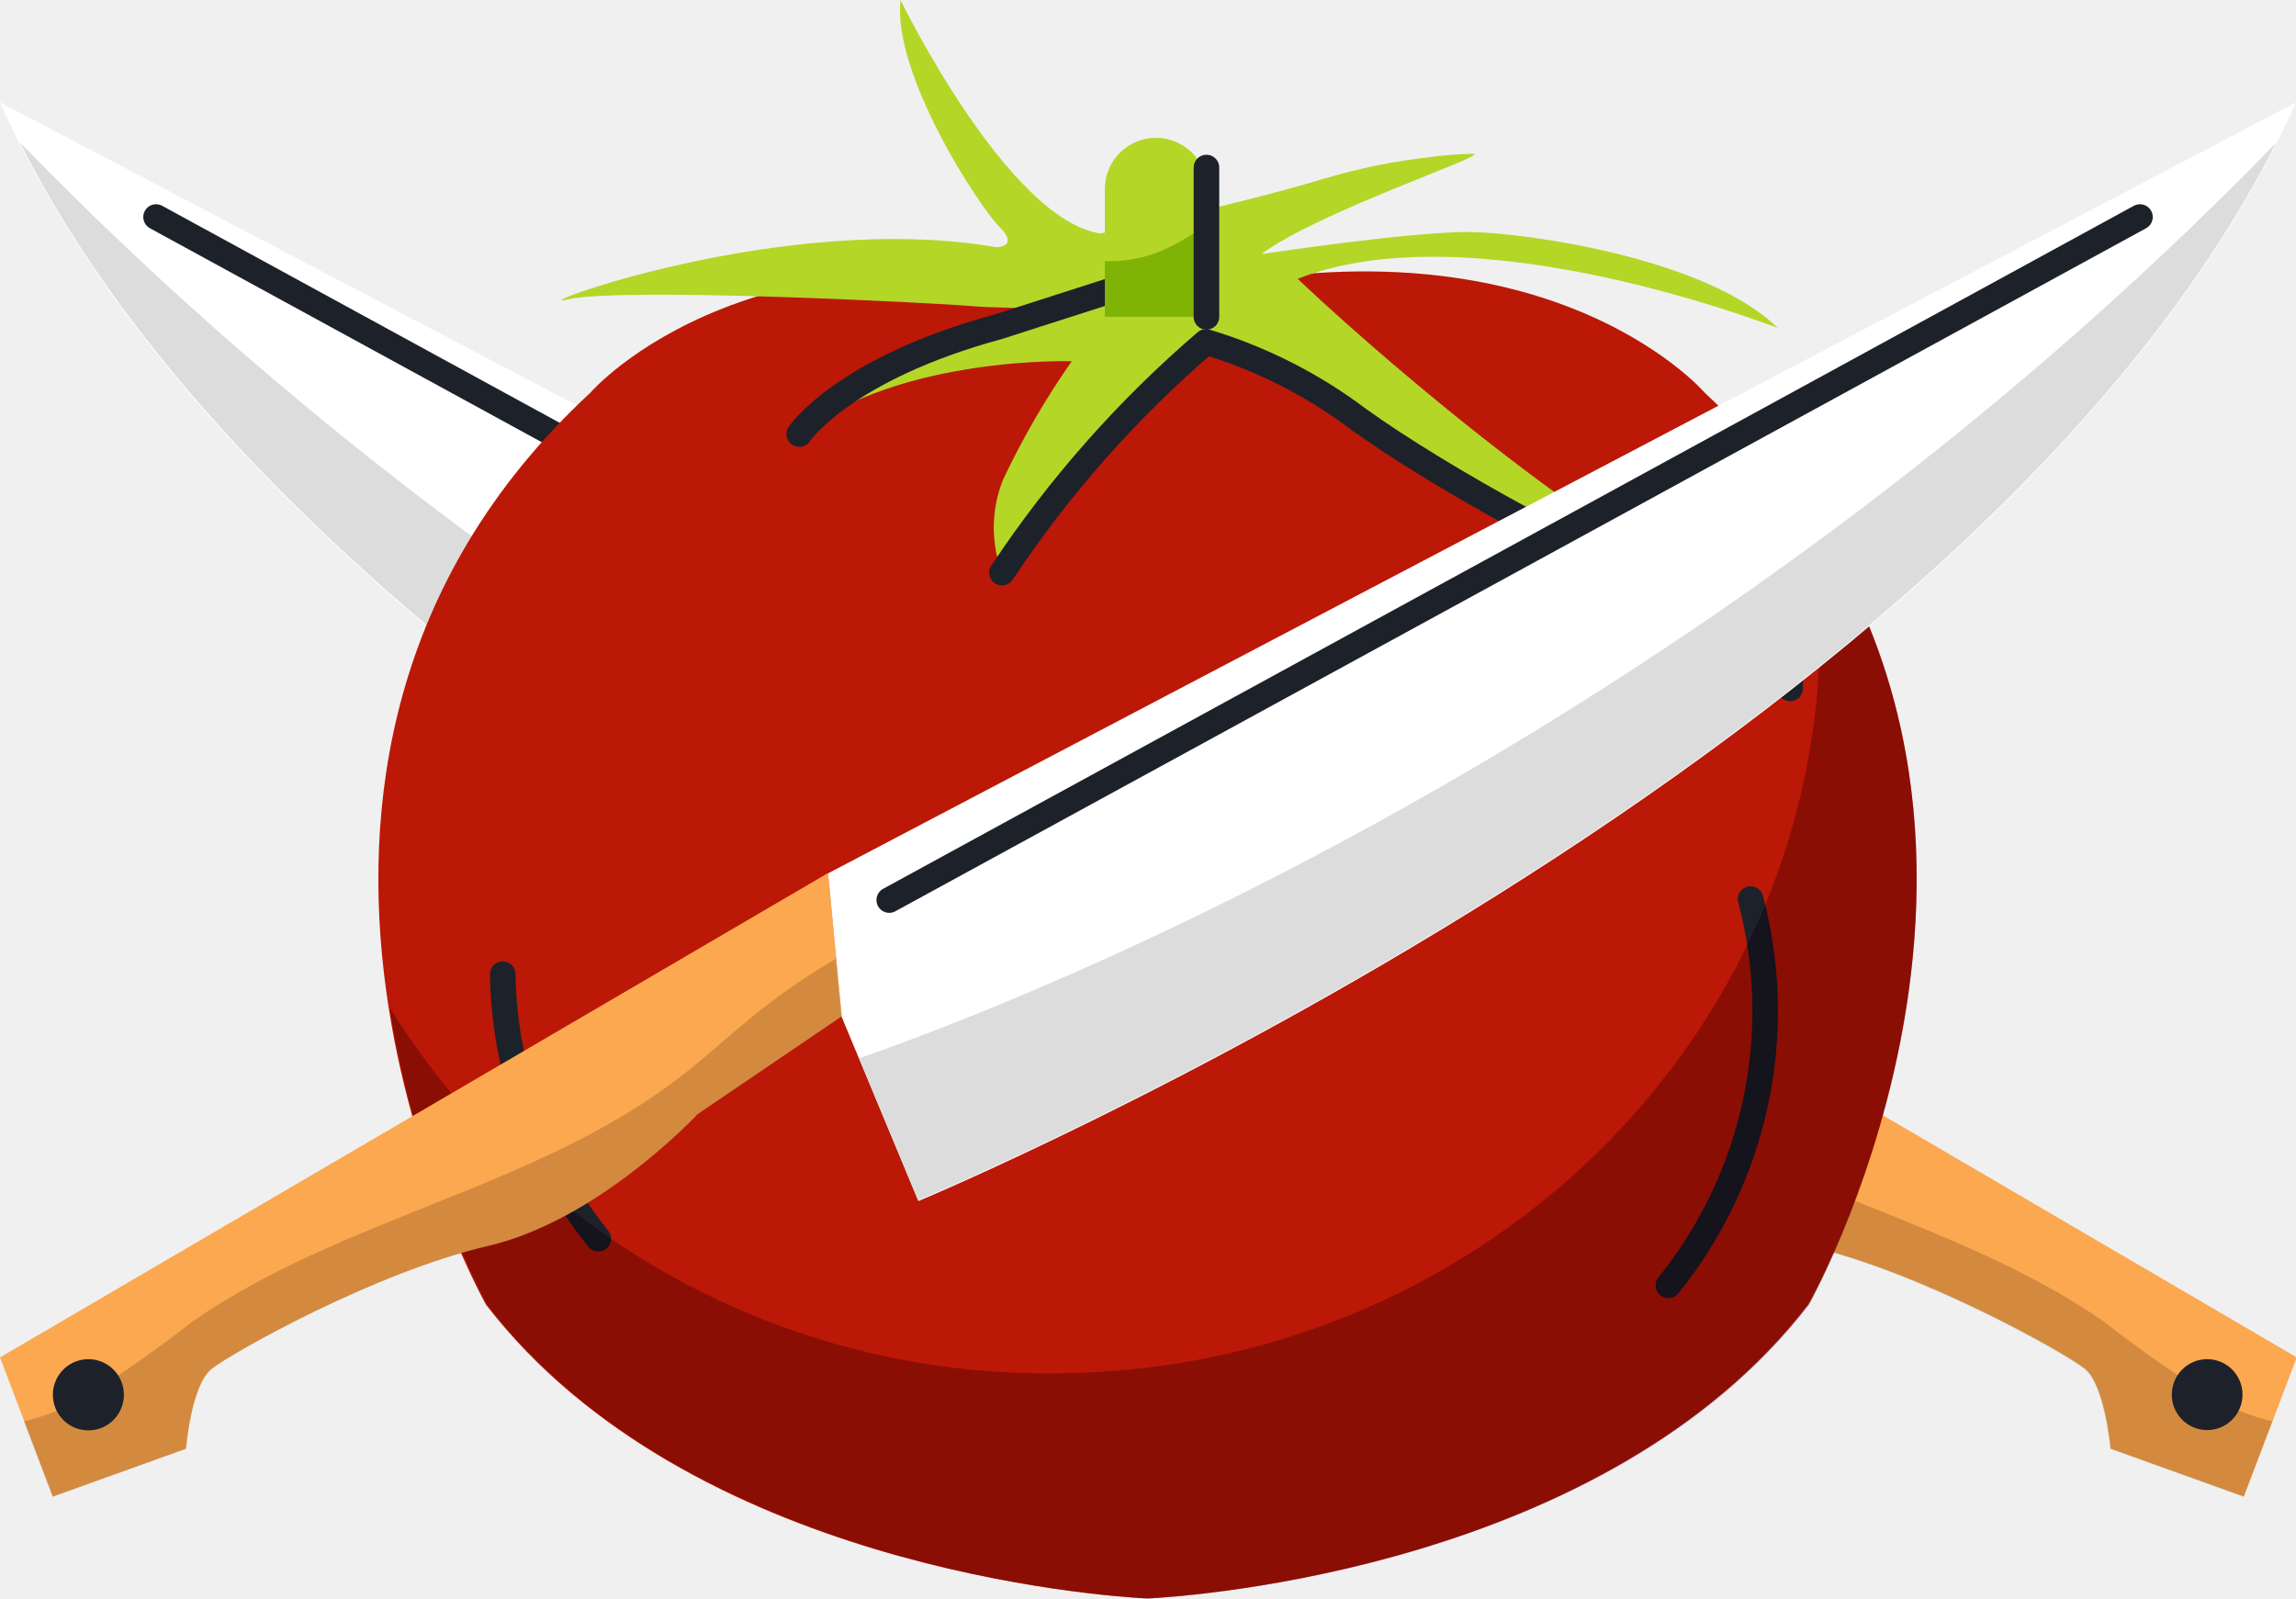
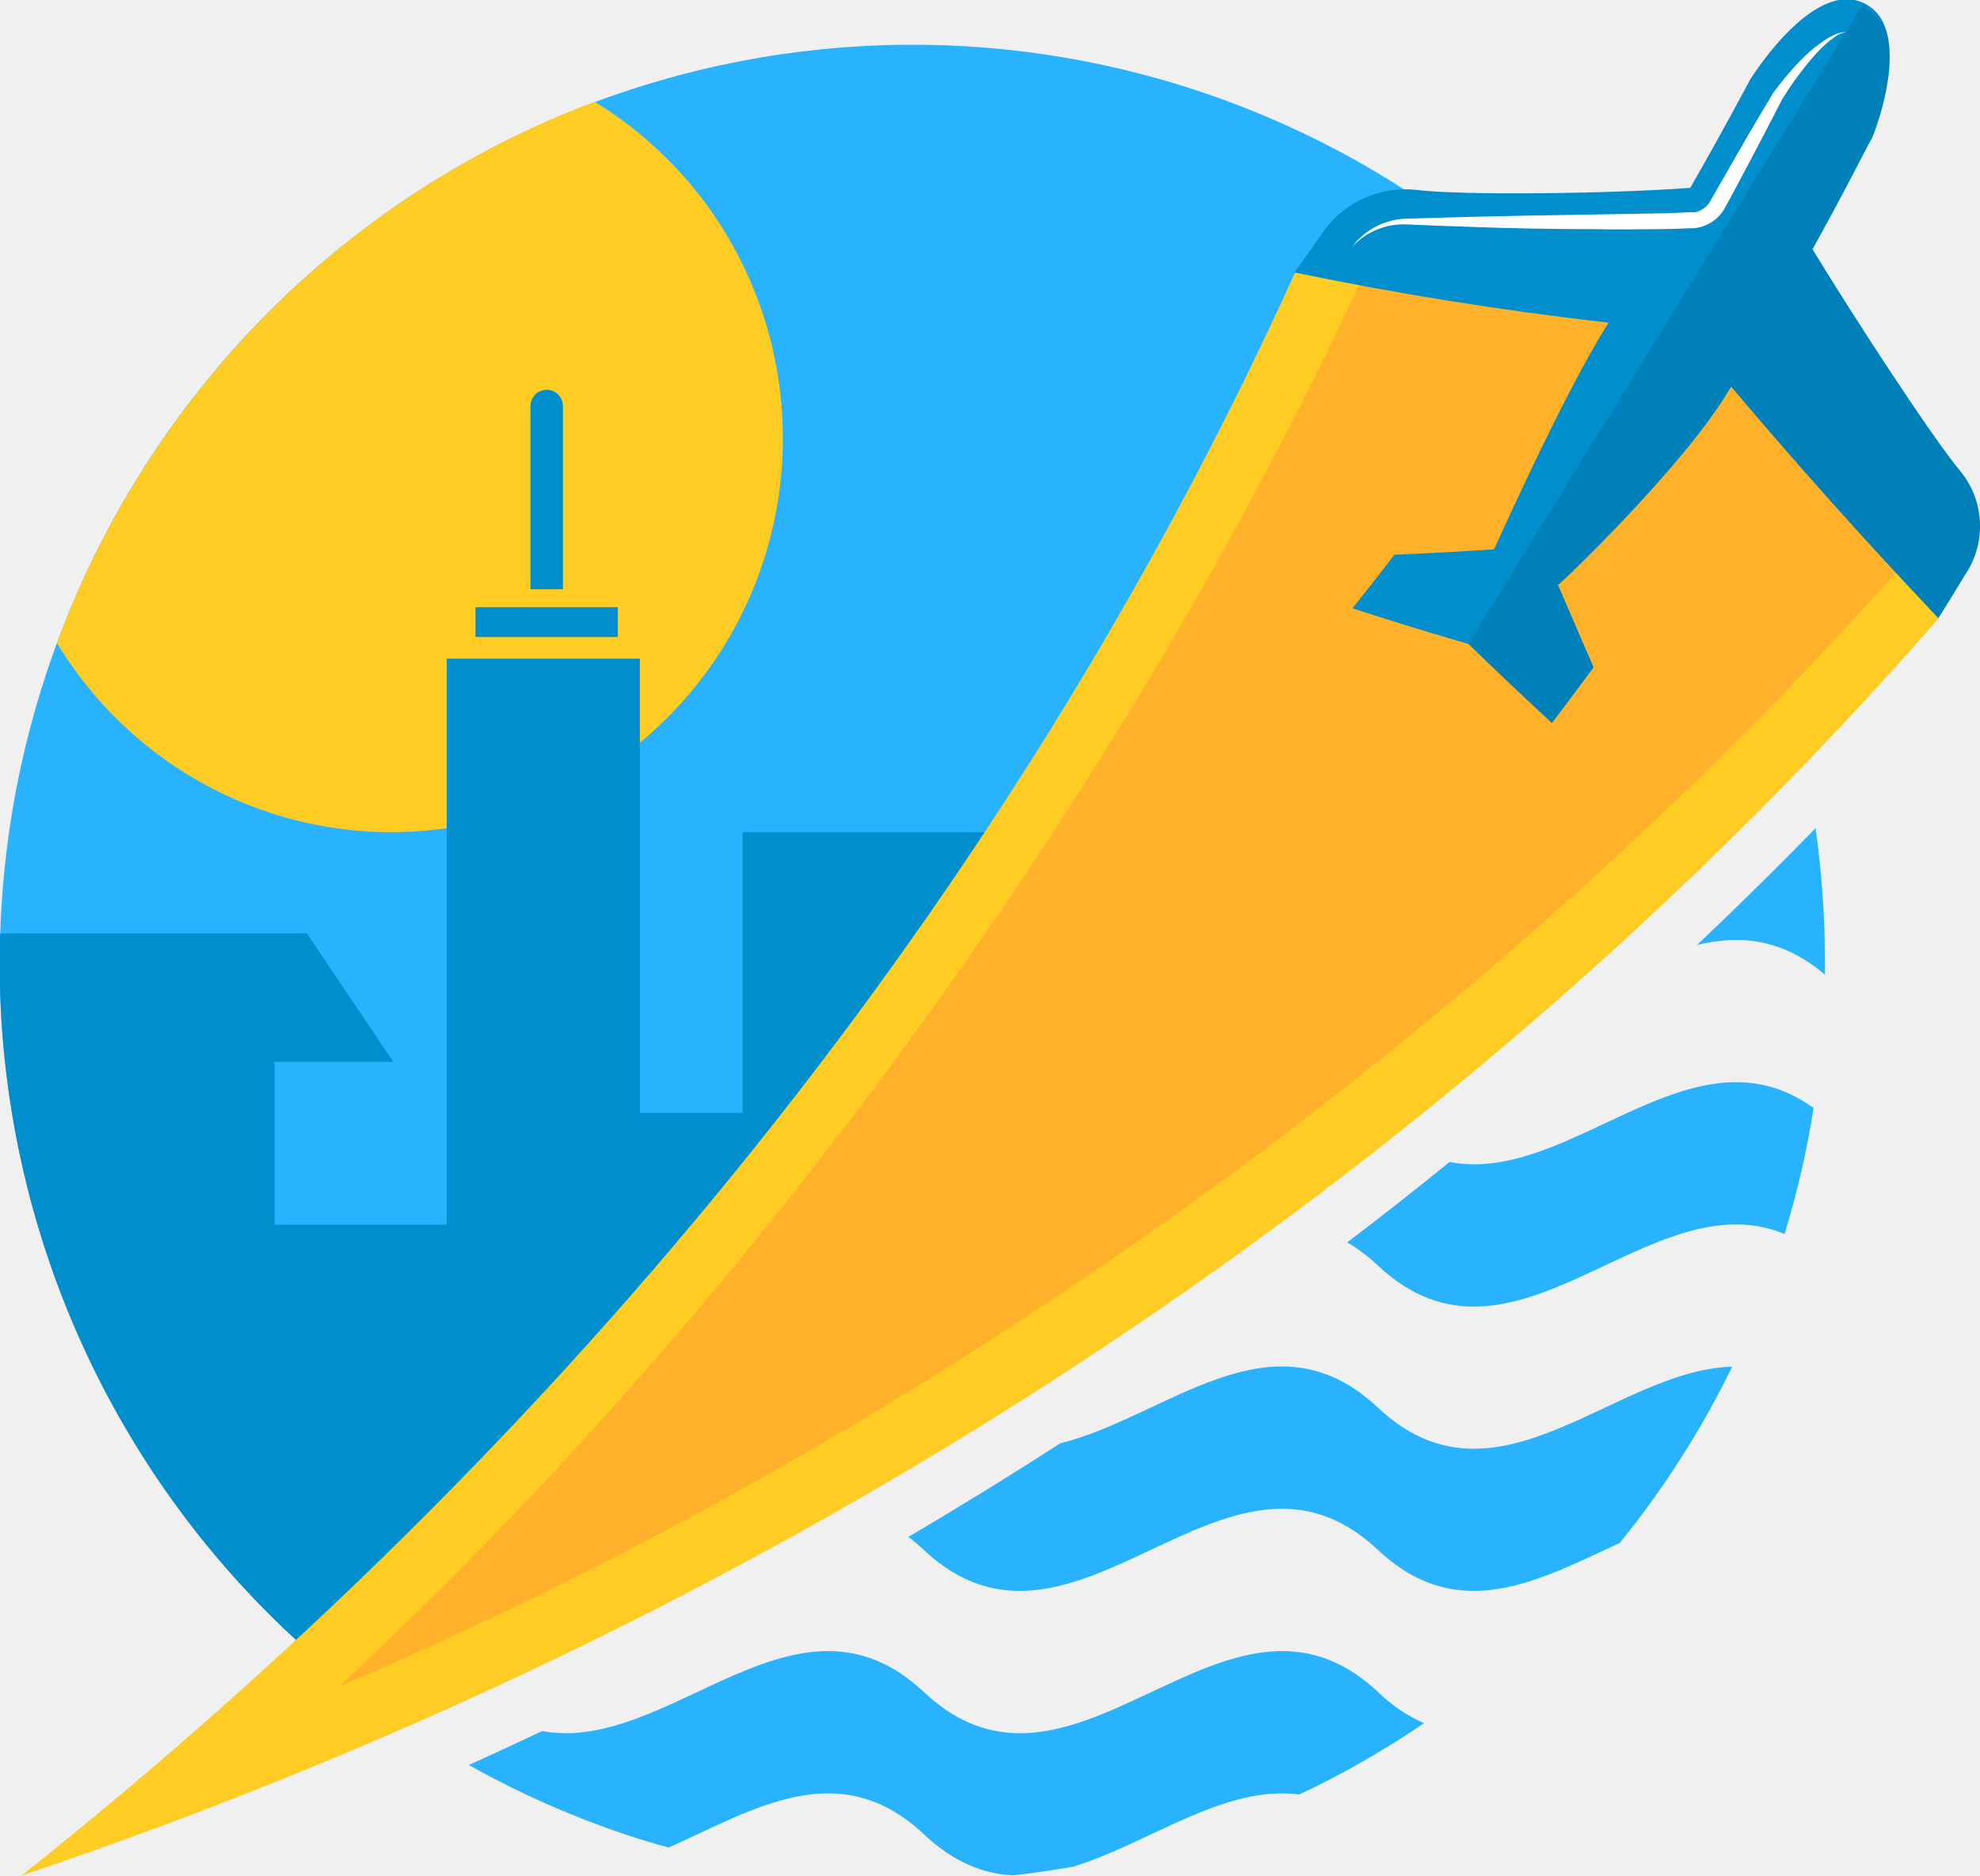
- <svg xmlns="http://www.w3.org/2000/svg" width="79" height="55" viewBox="0 0 79 55" fill="none">
-   <path d="M50.069 34.967L55.028 38.335C55.028 38.335 58.425 41.989 62.255 42.874C66.085 43.758 71.049 46.528 71.74 47.093C72.43 47.659 72.622 49.841 72.622 49.841L77.208 51.489L79.027 46.703L50.535 30.038L50.069 34.967Z" fill="#FCA850" />
-   <g style="mix-blend-mode:multiply">
-     <path d="M52.891 34.797C53.828 35.544 54.71 36.368 55.664 37.099C60.633 40.901 67.258 41.901 72.397 45.478C73.626 46.44 74.906 47.334 76.233 48.154C76.848 48.49 77.506 48.742 78.189 48.901L77.197 51.5L72.611 49.852C72.611 49.852 72.419 47.654 71.729 47.104C71.038 46.555 66.074 43.764 62.244 42.885C58.414 42.005 55.001 38.335 55.001 38.335L50.069 34.967L50.256 32.978C51.176 33.521 52.057 34.129 52.891 34.797Z" fill="#D6D2C8" />
+ <svg xmlns="http://www.w3.org/2000/svg" width="57" height="54" viewBox="0 0 57 54" fill="none">
+   <g clip-path="url(#clip0_3283_145)">
+     <path d="M51.839 21.635C51.092 22.417 50.332 23.193 49.559 23.962C39.297 34.149 26.526 43.045 11.598 49.649C8.023 47.233 5.095 43.968 3.071 40.143C1.047 36.319 -0.011 32.051 -0.009 27.718C-0.009 27.435 -0.009 27.154 0.006 26.873C0.211 20.469 2.721 14.358 7.068 9.676C11.415 4.994 17.304 2.06 23.639 1.42C29.975 0.779 36.326 2.476 41.511 6.194C46.697 9.913 50.364 15.4 51.831 21.635H51.839Z" fill="#29B3FF" />
+     <path d="M22.537 12.623C22.536 15.097 21.731 17.503 20.245 19.474C18.759 21.445 16.673 22.872 14.306 23.539C11.938 24.206 9.419 24.076 7.132 23.168C4.845 22.26 2.916 20.625 1.639 18.511C2.958 14.949 5.024 11.714 7.695 9.026C10.366 6.338 13.581 4.259 17.121 2.931C18.775 3.942 20.143 5.365 21.091 7.063C22.04 8.76 22.538 10.675 22.537 12.623Z" fill="#FFCC24" />
+     <path d="M49.559 23.962C39.297 34.149 26.526 43.045 11.598 49.649C8.023 47.233 5.095 43.968 3.071 40.143C1.047 36.319 -0.011 32.051 -0.009 27.718C-0.009 27.435 -0.009 27.154 0.006 26.873H8.832L11.323 30.572H7.905V35.26H12.861V18.963H18.42V32.043H21.38V23.959L49.559 23.962Z" fill="#008ECC" />
+     <path d="M40.993 49.613C39.852 50.392 38.652 51.079 37.403 51.667C35.234 51.38 33.067 53.08 30.9 53.743C30.325 53.846 29.745 53.931 29.159 53.994C28.307 53.951 27.454 53.62 26.602 52.816C24.152 50.514 21.701 52.096 19.251 53.194C18.448 52.979 17.659 52.711 16.89 52.415C15.734 51.969 14.61 51.441 13.528 50.835L13.498 50.818L13.528 50.803C14.227 50.487 14.92 50.166 15.607 49.84C19.272 50.52 22.939 45.275 26.602 48.721C30.96 52.816 35.319 44.623 39.677 48.721C40.059 49.095 40.505 49.397 40.993 49.613Z" fill="#29B3FF" />
+     <path d="M49.866 39.349C48.983 41.159 47.897 42.862 46.629 44.424C44.307 45.496 41.986 46.806 39.666 44.623C35.309 40.526 30.949 48.721 26.592 44.623C26.452 44.49 26.304 44.365 26.148 44.25C27.629 43.38 29.087 42.481 30.525 41.555C33.572 40.804 36.619 37.661 39.666 40.526C43.065 43.727 46.465 39.439 49.866 39.349Z" fill="#29B3FF" />
+     <path d="M52.21 31.902C52.017 33.129 51.737 34.341 51.373 35.528C47.469 33.917 43.568 40.105 39.666 36.437C39.398 36.181 39.102 35.958 38.784 35.77C39.779 35.014 40.76 34.242 41.729 33.456C45.223 34.132 48.718 29.38 52.21 31.902Z" fill="#29B3FF" />
+     <path d="M52.536 27.718V28.064C51.309 27.017 50.084 26.912 48.856 27.206C50.016 26.107 51.152 24.987 52.266 23.846C52.447 25.128 52.538 26.423 52.536 27.718Z" fill="#29B3FF" />
+     <path d="M17.786 17.482H13.688V18.34H17.786V17.482Z" fill="#008ECC" />
+     <path d="M15.738 11.223C15.614 11.223 15.496 11.272 15.408 11.36C15.321 11.448 15.271 11.568 15.271 11.692V16.965H16.205V11.692C16.205 11.568 16.156 11.448 16.068 11.36C15.981 11.272 15.862 11.223 15.738 11.223Z" fill="#008ECC" />
+     <path d="M37.28 7.852C41.403 7.857 45.523 7.62 49.619 7.142C51.599 10.732 53.662 14.285 55.809 17.801C42.423 33.15 23.671 46.231 0.622 54C17.338 40.708 29.662 24.639 37.28 7.852Z" fill="#FFCC24" />
+     <path d="M9.766 48.554C21.994 37.206 32.514 22.394 39.157 8.142C42.535 8.109 45.23 9.458 48.607 9.104C50.195 11.952 52.89 13.699 54.573 16.495C42.854 29.629 26.839 41.293 9.766 48.554Z" fill="#FFB229" />
+     <path d="M56.686 16.36C56.394 16.843 56.1 17.321 55.802 17.799C53.739 15.623 51.751 13.401 49.836 11.133C49.808 11.178 49.783 11.221 49.753 11.266C48.451 13.448 44.891 16.841 44.852 16.841C45.192 17.634 45.532 18.425 45.875 19.214C45.48 19.75 45.081 20.285 44.677 20.818C43.863 20.066 43.062 19.307 42.274 18.541C41.15 18.215 40.037 17.873 38.935 17.514C39.344 17.002 39.746 16.488 40.141 15.972C41.094 15.934 42.05 15.881 43.007 15.814C43.024 15.814 44.907 11.54 46.229 9.417C46.254 9.375 46.282 9.332 46.31 9.291C43.23 8.939 40.216 8.457 37.267 7.844C37.573 7.415 37.877 6.986 38.176 6.557C38.486 6.166 38.889 5.861 39.348 5.671C39.807 5.48 40.306 5.411 40.799 5.47C42.067 5.629 46.393 5.581 48.658 5.408C49.617 3.746 50.381 2.29 50.384 2.29C50.386 2.29 52.171 -0.607 53.65 0.086C53.914 0.208 54.123 0.426 54.234 0.697C54.752 1.883 53.899 3.99 53.882 3.99C53.865 3.99 53.124 5.478 52.178 7.177C53.309 9.04 55.615 12.591 56.439 13.571C56.754 13.957 56.946 14.43 56.99 14.927C57.035 15.425 56.929 15.924 56.686 16.36Z" fill="#008ECC" />
+     <path opacity="0.1" d="M56.687 16.36C56.395 16.843 56.101 17.321 55.803 17.799C53.74 15.623 51.751 13.401 49.837 11.133C49.809 11.178 49.783 11.221 49.753 11.266C48.452 13.448 44.891 16.841 44.853 16.841C45.192 17.634 45.533 18.425 45.875 19.214C45.48 19.75 45.081 20.285 44.678 20.818C43.864 20.066 43.063 19.307 42.274 18.541L53.651 0.101L54.234 0.712C54.752 1.883 53.9 3.99 53.883 3.99C53.866 3.99 53.124 5.478 52.178 7.177C53.31 9.04 55.615 12.591 56.44 13.571C56.755 13.957 56.947 14.43 56.991 14.927C57.035 15.425 56.929 15.924 56.687 16.36Z" fill="black" />
+     <path d="M38.918 7.115C39.102 6.865 39.341 6.661 39.616 6.519C39.891 6.377 40.194 6.301 40.503 6.295L42.308 6.244C43.51 6.215 44.712 6.192 45.915 6.175L47.716 6.143C48.014 6.143 48.317 6.128 48.606 6.109H48.717H48.8C48.856 6.098 48.909 6.08 48.96 6.055C49.062 6.002 49.148 5.924 49.212 5.828L50.1 4.28C50.398 3.757 50.712 3.24 51.019 2.721V2.708C51.157 2.524 51.306 2.331 51.46 2.151C51.613 1.968 51.775 1.793 51.945 1.627C52.117 1.462 52.302 1.311 52.499 1.177C52.598 1.11 52.702 1.051 52.81 1.001C52.919 0.95 53.036 0.922 53.156 0.918C53.041 0.938 52.932 0.983 52.836 1.051C52.74 1.116 52.648 1.187 52.561 1.265C52.397 1.418 52.242 1.581 52.099 1.754C51.95 1.932 51.811 2.116 51.673 2.305C51.534 2.494 51.415 2.685 51.287 2.886L51.298 2.871C51.021 3.409 50.748 3.943 50.46 4.484L50.034 5.285L49.821 5.684L49.712 5.884L49.657 5.985C49.636 6.024 49.611 6.062 49.585 6.098C49.474 6.253 49.328 6.377 49.158 6.461C49.074 6.502 48.984 6.533 48.892 6.553C48.845 6.561 48.798 6.568 48.751 6.572H48.636C48.327 6.589 48.027 6.593 47.724 6.598C47.121 6.598 46.518 6.615 45.917 6.598C44.713 6.598 43.51 6.576 42.308 6.531C41.705 6.51 41.104 6.491 40.503 6.461C40.208 6.446 39.912 6.497 39.638 6.61C39.364 6.723 39.118 6.895 38.918 7.115Z" fill="white" />
  </g>
-   <path d="M46.206 39.28L34.398 33.231" stroke="#1D212A" stroke-width="0.88" stroke-linecap="round" stroke-linejoin="round" />
-   <path d="M50.513 30.049L50.042 34.995L47.401 41.324C47.401 41.324 9.896 25.731 0 3.522L50.513 30.049Z" fill="white" />
-   <path d="M48.41 30.967L5.37 7.467" stroke="#1D212A" stroke-width="0.88" stroke-linecap="round" stroke-linejoin="round" />
-   <path d="M49.444 36.412L47.406 41.297C47.406 41.297 11.501 26.368 0.685 4.901C20.782 25.588 43.921 34.495 49.444 36.412Z" fill="#DCDCDC" />
-   <path d="M74.727 47.983C74.727 48.225 74.798 48.461 74.932 48.661C75.065 48.862 75.255 49.018 75.478 49.11C75.7 49.203 75.944 49.227 76.18 49.18C76.416 49.133 76.633 49.017 76.803 48.846C76.973 48.675 77.089 48.458 77.136 48.221C77.183 47.985 77.159 47.74 77.067 47.517C76.975 47.294 76.819 47.103 76.619 46.969C76.419 46.835 76.183 46.764 75.943 46.764C75.62 46.764 75.311 46.892 75.083 47.121C74.855 47.35 74.727 47.66 74.727 47.983Z" fill="#1D212A" />
-   <path d="M58.661 13.517C58.661 13.517 52.93 6.824 39.484 10.379C26.054 6.824 20.307 13.517 20.307 13.517C6.356 26.462 16.723 44.89 16.723 44.89C23.693 53.94 37.944 54.918 39.407 54.995H39.528C40.991 54.918 55.242 53.94 62.212 44.89C62.245 44.89 72.612 26.462 58.661 13.517Z" fill="#BB1807" />
-   <path d="M60.234 30.934C60.839 33.216 60.898 35.609 60.406 37.919C59.915 40.229 58.887 42.389 57.406 44.225" stroke="#1D212A" stroke-width="0.88" stroke-linecap="round" stroke-linejoin="round" />
-   <path d="M60.93 20.676C61.001 20.676 61.061 20.736 61.089 20.808C61.454 21.722 61.626 22.702 61.593 23.687" stroke="#1D212A" stroke-width="0.88" stroke-linecap="round" stroke-linejoin="round" />
-   <path d="M17.298 33.517C17.35 36.834 18.508 40.039 20.585 42.621" stroke="#1D212A" stroke-width="0.88" stroke-linecap="round" stroke-linejoin="round" />
-   <g style="mix-blend-mode:multiply">
-     <path d="M62.333 17.802C62.524 19.062 62.621 20.335 62.623 21.61C62.623 35.769 50.782 47.253 36.175 47.253C31.623 47.281 27.141 46.139 23.155 43.935C19.169 41.731 15.814 38.539 13.408 34.665C13.969 38.232 15.102 41.685 16.762 44.89C23.731 53.94 37.983 54.918 39.44 54.995H39.566C41.024 54.918 55.275 53.94 62.245 44.89C62.245 44.89 70.524 30.176 62.333 17.802Z" fill="#BD92AA" />
-   </g>
-   <path d="M44.651 9.593C44.651 9.593 51.154 15.83 57.987 19.94C57.987 19.94 59.083 20.835 58.458 20.648C57.834 20.462 51.532 17.626 49.648 16.396C47.763 15.165 42.344 11.055 41.21 11.956C40.075 12.857 35.889 17.011 34.476 19.703C34.085 18.665 34.101 17.517 34.519 16.489C35.19 15.072 35.978 13.713 36.876 12.429C36.876 12.429 30.985 12.236 27.5 14.934C27.5 14.934 28.394 13.181 32.777 11.764C37.16 10.346 34.969 10.665 33.533 10.539C32.098 10.412 21.325 9.874 19.539 10.302C17.753 10.731 26.887 7.231 34.284 8.505C34.284 8.505 35.089 8.505 34.382 7.797C33.676 7.088 30.706 2.549 30.985 0C30.985 0 34.662 7.56 37.867 8.033C37.867 8.033 42.185 7.154 45.538 6.154C46.76 5.787 48.013 5.533 49.281 5.396C49.753 5.332 50.229 5.297 50.705 5.291C51.226 5.341 45.379 7.275 43.401 8.742C43.401 8.742 48.727 7.94 50.656 7.984C52.584 8.027 58.716 8.885 61.165 11.28C61.143 11.291 50.776 7.181 44.651 9.593Z" fill="#B4D627" />
-   <path d="M57.089 20.006C55.445 19.67 49.598 16.489 46.727 14.412C45.152 13.227 43.381 12.331 41.495 11.764C38.801 14.073 36.439 16.745 34.476 19.703" stroke="#1D212A" stroke-width="0.88" stroke-linecap="round" stroke-linejoin="round" />
-   <path d="M27.5 14.934C27.5 14.934 28.996 12.698 34.349 11.242L38.217 10" stroke="#1D212A" stroke-width="0.88" stroke-linecap="round" stroke-linejoin="round" />
-   <path d="M41.51 10.901H38.015V6.506C38.015 6.274 38.06 6.045 38.148 5.831C38.237 5.617 38.367 5.422 38.53 5.258C38.693 5.095 38.887 4.965 39.1 4.876C39.314 4.787 39.542 4.742 39.773 4.742C40.24 4.742 40.687 4.928 41.017 5.258C41.347 5.589 41.532 6.038 41.532 6.506L41.51 10.901Z" fill="#B4D627" />
-   <g style="mix-blend-mode:multiply">
-     <path d="M41.51 7.714V10.901H38.015V8.984C38.657 9.006 39.296 8.895 39.894 8.659C40.47 8.413 41.013 8.096 41.51 7.714Z" fill="#B4D627" />
-   </g>
-   <path d="M41.511 10.901V5.764" stroke="#1D212A" stroke-width="0.88" stroke-linecap="round" stroke-linejoin="round" />
-   <path d="M28.963 34.967L23.999 38.335C23.999 38.335 20.608 41.989 16.772 42.874C12.937 43.758 8.005 46.528 7.287 47.093C6.57 47.659 6.405 49.841 6.405 49.841L1.819 51.489L0 46.703L28.492 30.038L28.963 34.967Z" fill="#FCA850" />
-   <g style="mix-blend-mode:multiply">
-     <path d="M26.109 34.797C25.172 35.544 24.295 36.368 23.342 37.099C18.372 40.901 11.742 41.901 6.608 45.478C5.381 46.441 4.1 47.335 2.773 48.154C2.159 48.49 1.503 48.742 0.822 48.901L1.809 51.5L6.395 49.852C6.395 49.852 6.586 47.654 7.277 47.104C7.967 46.555 12.931 43.764 16.761 42.885C20.591 42.005 23.989 38.346 23.989 38.346L28.953 34.978L28.761 32.989C27.836 33.529 26.95 34.133 26.109 34.797Z" fill="#D6D2C8" />
-   </g>
-   <path d="M32.793 39.28L44.606 33.231" stroke="#1D212A" stroke-width="0.88" stroke-linecap="round" stroke-linejoin="round" />
-   <path d="M28.492 30.049L28.963 34.995L31.599 41.324C31.599 41.324 69.105 25.731 79 3.522L28.492 30.049Z" fill="white" />
-   <path d="M30.597 30.967L73.631 7.467" stroke="#1D212A" stroke-width="0.88" stroke-linecap="round" stroke-linejoin="round" />
-   <path d="M29.561 36.412L31.593 41.297C31.593 41.297 67.499 26.368 78.315 4.918C58.217 25.588 35.084 34.495 29.561 36.412Z" fill="#DCDCDC" />
-   <path d="M4.263 47.983C4.264 48.226 4.193 48.464 4.059 48.666C3.926 48.869 3.735 49.026 3.511 49.12C3.288 49.213 3.042 49.238 2.804 49.191C2.567 49.144 2.348 49.027 2.177 48.855C2.006 48.684 1.89 48.465 1.843 48.227C1.796 47.989 1.82 47.742 1.913 47.518C2.007 47.294 2.164 47.102 2.366 46.968C2.568 46.834 2.805 46.763 3.047 46.764C3.369 46.765 3.677 46.894 3.905 47.123C4.133 47.351 4.262 47.66 4.263 47.983Z" fill="#1D212A" />
+   <defs>
+     <clipPath id="clip0_3283_145">
+       <rect width="57" height="54" fill="white" />
+     </clipPath>
+   </defs>
</svg>
